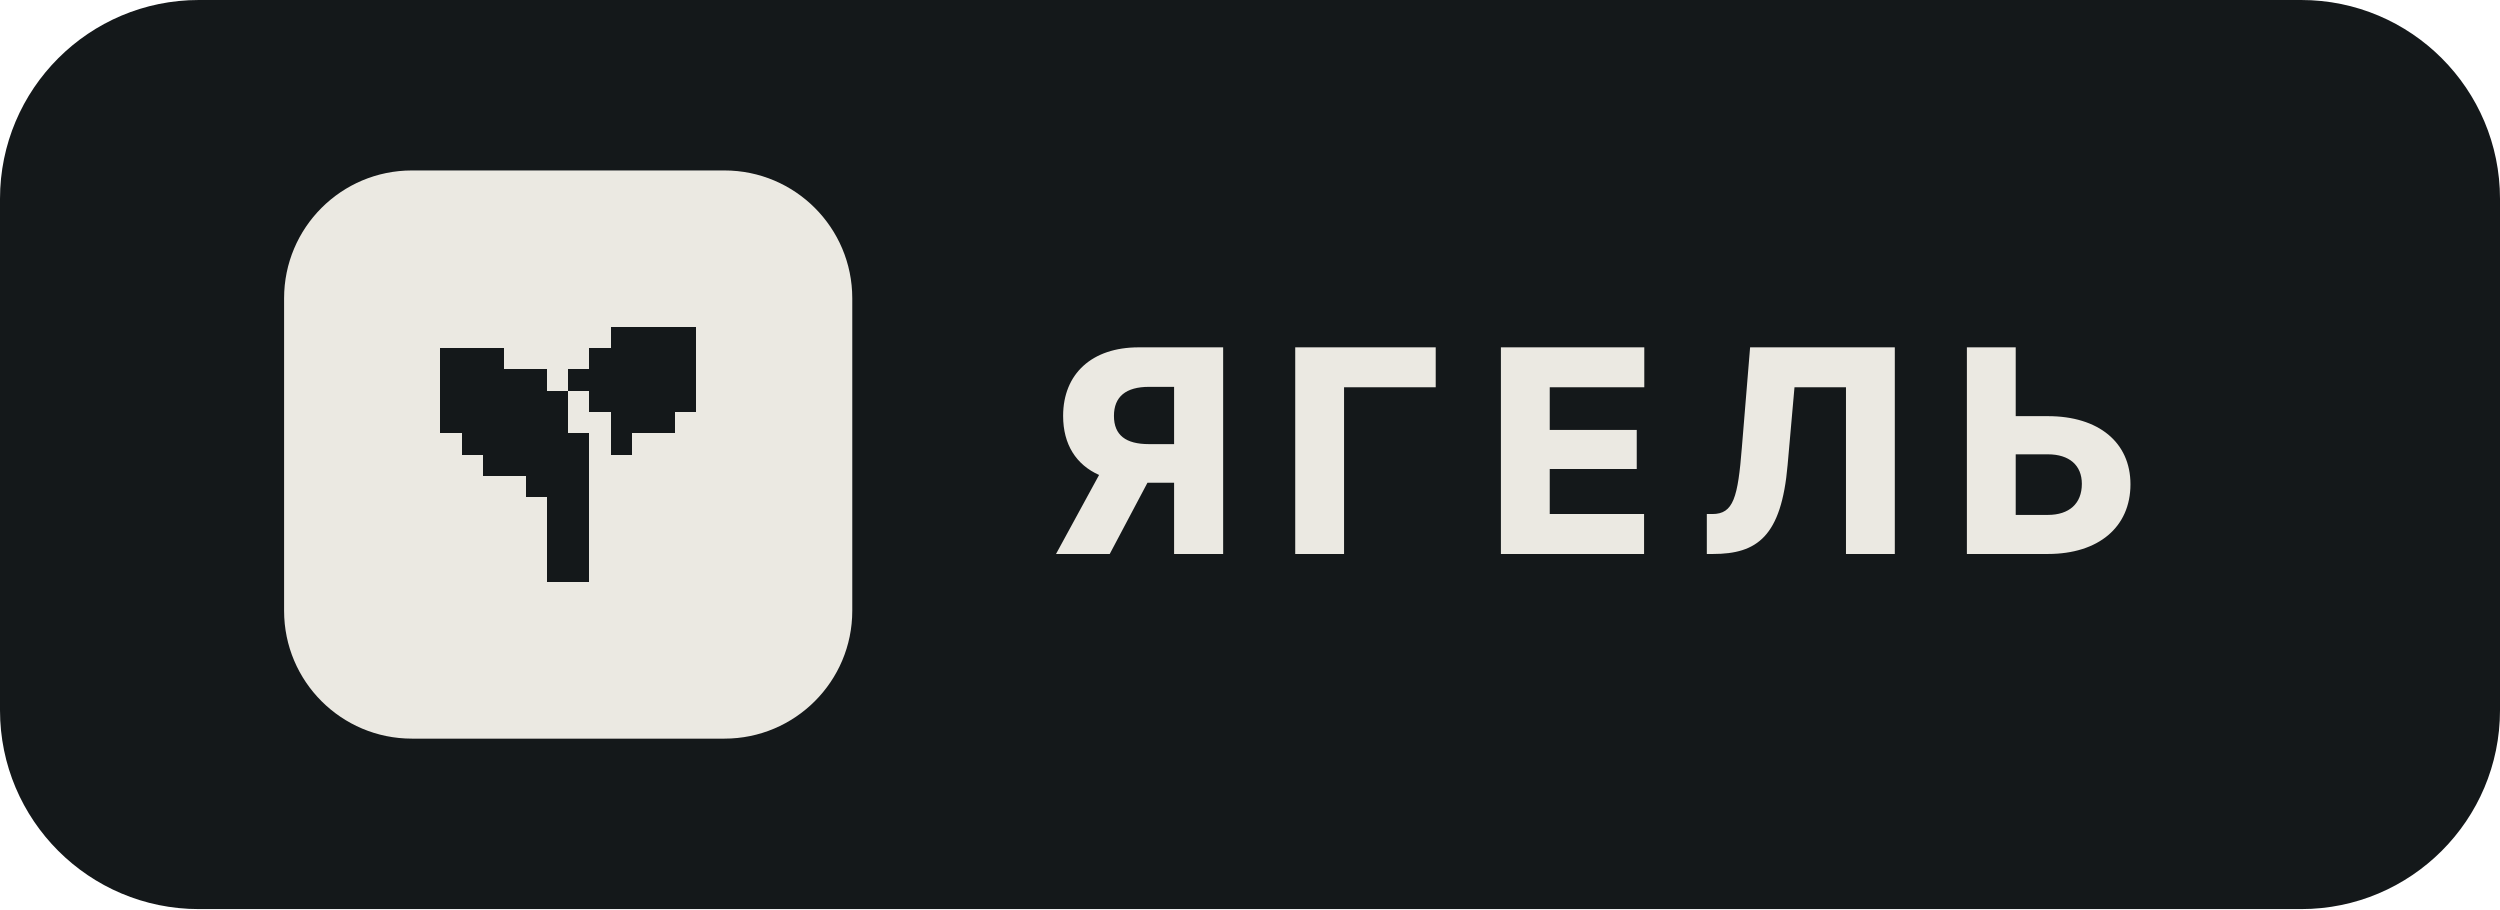
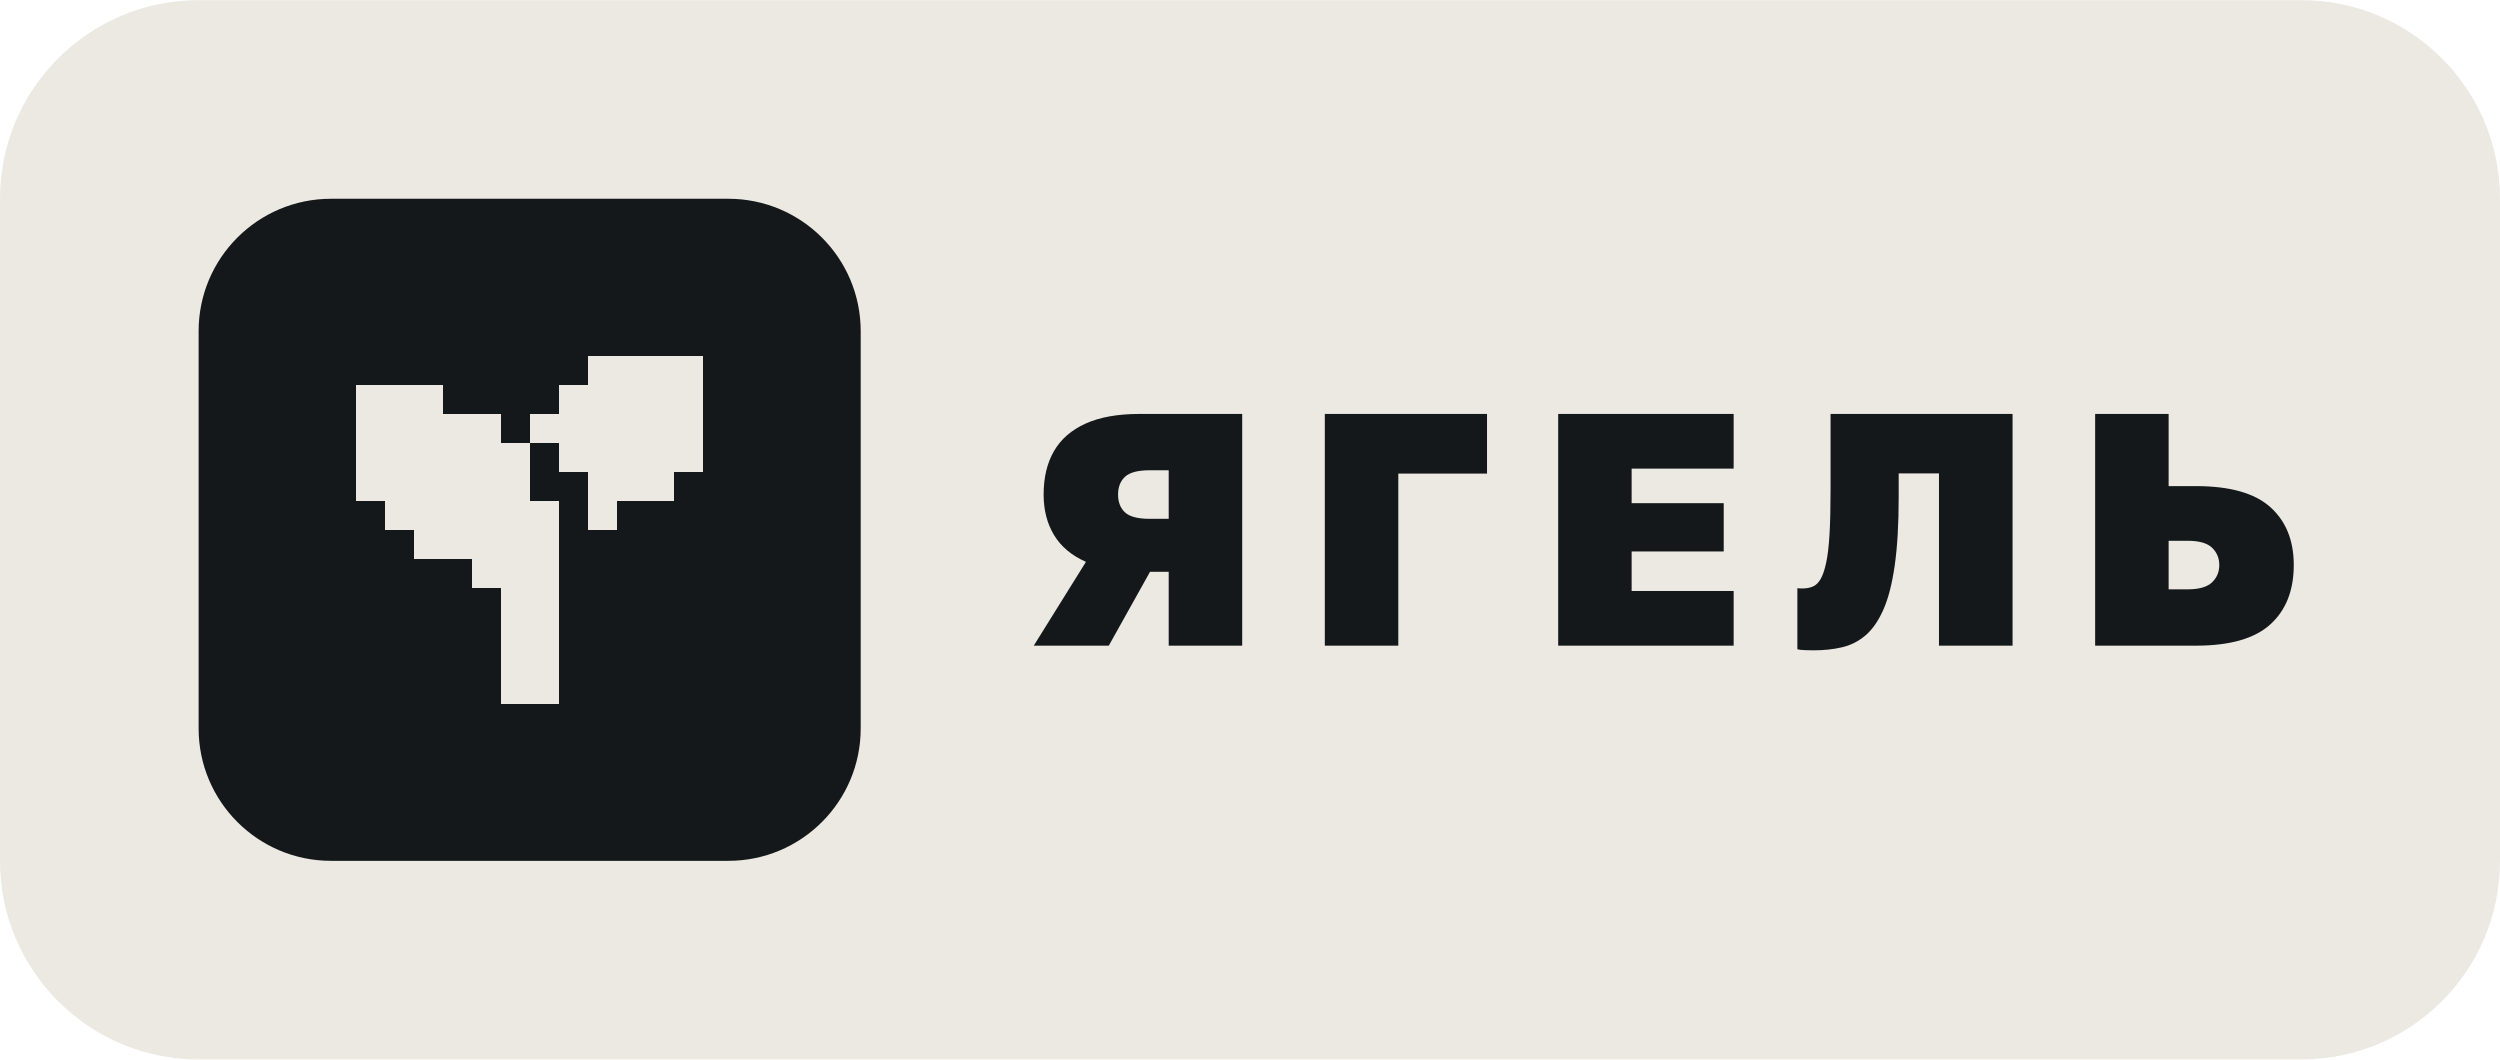
- <svg xmlns="http://www.w3.org/2000/svg" width="176" height="64" viewBox="0 0 176 64" role="img" aria-label="Ягель — логоблок: знак ростка и надпись ЯГЕЛЬ">
-   <rect width="176" height="64" rx="14" fill="#14181A" />
-   <rect x="20" y="12" width="40" height="40" rx="9" fill="#EBE9E2" />
-   <g fill="#14181A" shape-rendering="crispEdges" transform="translate(28 20) scale(1.5)">
-     <rect x="10" y="2" width="4" height="1" />
-     <rect x="2" y="3" width="3" height="1" />
-     <rect x="9" y="3" width="5" height="1" />
-     <rect x="2" y="4" width="5" height="1" />
-     <rect x="8" y="4" width="6" height="1" />
-     <rect x="2" y="5" width="6" height="1" />
-     <rect x="9" y="5" width="5" height="1" />
-     <rect x="2" y="6" width="6" height="1" />
-     <rect x="10" y="6" width="3" height="1" />
-     <rect x="3" y="7" width="6" height="1" />
-     <rect x="10" y="7" width="1" height="1" />
-     <rect x="4" y="8" width="5" height="1" />
-     <rect x="6" y="9" width="3" height="1" />
-     <rect x="7" y="10" width="2" height="1" />
-     <rect x="7" y="11" width="2" height="1" />
-     <rect x="7" y="12" width="2" height="1" />
-     <rect x="7" y="13" width="2" height="1" />
+ <svg xmlns="http://www.w3.org/2000/svg" width="151" height="64" viewBox="0 0 151.04 64" role="img" aria-label="Ягель — логоблок: знак ростка и надпись ЯГЕЛЬ">
+   <rect width="151.04" height="64" rx="12" fill="#EBE9E2" />
+   <rect x="12" y="12" width="40" height="40" rx="8" fill="#14181A" />
+   <path fill="#EBE9E2" shape-rendering="crispEdges" d="M35.5 21.5H42.5V23.25H35.5ZM21.5 23.25H26.75V25H21.5ZM33.75 23.25H42.5V25H33.75ZM21.5 25H30.25V26.75H21.5ZM32 25H42.5V26.75H32ZM21.5 26.75H32V28.5H21.5ZM33.75 26.75H42.5V28.5H33.75ZM21.5 28.5H32V30.25H21.5ZM35.5 28.5H40.75V30.25H35.5ZM23.25 30.25H33.75V32H23.25ZM35.5 30.25H37.25V32H35.5ZM25 32H33.75V33.75H25ZM28.5 33.75H33.75V35.5H28.5ZM30.25 35.5H33.75V37.25H30.25ZM30.25 37.25H33.75V39H30.25ZM30.25 39H33.75V40.75H30.25ZM30.25 40.75H33.75V42.5H30.25Z" />
+   <g fill="#14181A" transform="translate(62 39.00)">
+     <path transform="translate(0.00 0) scale(0.02 -0.02)" d="M22.75 0.00 180.42 253.17Q115.67 281.75 84.12 333.92Q52.58 386.08 52.58 456.50Q52.58 533.67 83.83 587.71Q115.08 641.75 179.33 670.87Q243.58 700.00 342.58 700.00H652.42V0.00H430.42V223.17H374.00L249.42 0.00ZM277.42 456.50Q277.42 422.42 298.21 402.79Q319.00 383.17 372.92 383.17H430.42V529.83H372.92Q319.50 529.83 298.46 510.21Q277.42 490.58 277.42 456.50Z" />
+     <path transform="translate(16.94 0) scale(0.02 -0.02)" d="M55.00 0.00V700.00H545.00V519.83H277.00V0.00Z" />
+     <path transform="translate(31.04 0) scale(0.02 -0.02)" d="M55.00 0.00V700.00H585.00V534.83H276.83V430.42H555.00V284.58H276.83V165.17H585.00V0.00Z" />
+     <path transform="translate(46.24 0) scale(0.02 -0.02)" d="M67.35 -14.08Q59.50 -14.08 42.50 -13.63Q25.50 -13.17 17.50 -10.93V173.75Q20.50 172.75 32.50 172.75Q50.32 172.75 64.27 178.61Q78.21 184.48 87.93 201.59Q97.66 218.69 104.58 250.88Q111.50 283.07 114.62 336.82Q117.75 390.58 117.75 470.17V700.00H667.58V0.00H445.25V520.33H323.58V450.17Q323.58 325.69 311.50 241.76Q299.42 157.83 276.58 107.21Q253.75 56.58 222.41 30.29Q191.08 4.00 151.87 -5.04Q112.67 -14.08 67.35 -14.08Z" />
+     <path transform="translate(63.48 0) scale(0.02 -0.02)" d="M55.00 0.00V700.00H277.00V482.00H359.75Q513.28 482.00 584.14 418.55Q655.00 355.10 655.00 243.51Q655.00 128.42 584.14 64.21Q513.28 0.00 359.75 0.00ZM277.00 170.17H334.50Q385.92 170.17 407.96 191.13Q430.00 212.08 430.00 243.50Q430.00 274.92 408.21 295.87Q386.42 316.83 334.50 316.83H277.00Z" />
  </g>
-   <text x="74" y="39" fill="#EBE9E2" font-family="'Golos Text','Golos UI','Inter','Helvetica Neue',Arial,sans-serif" font-weight="800" font-size="20" letter-spacing="2.8">ЯГЕЛЬ</text>
</svg>
